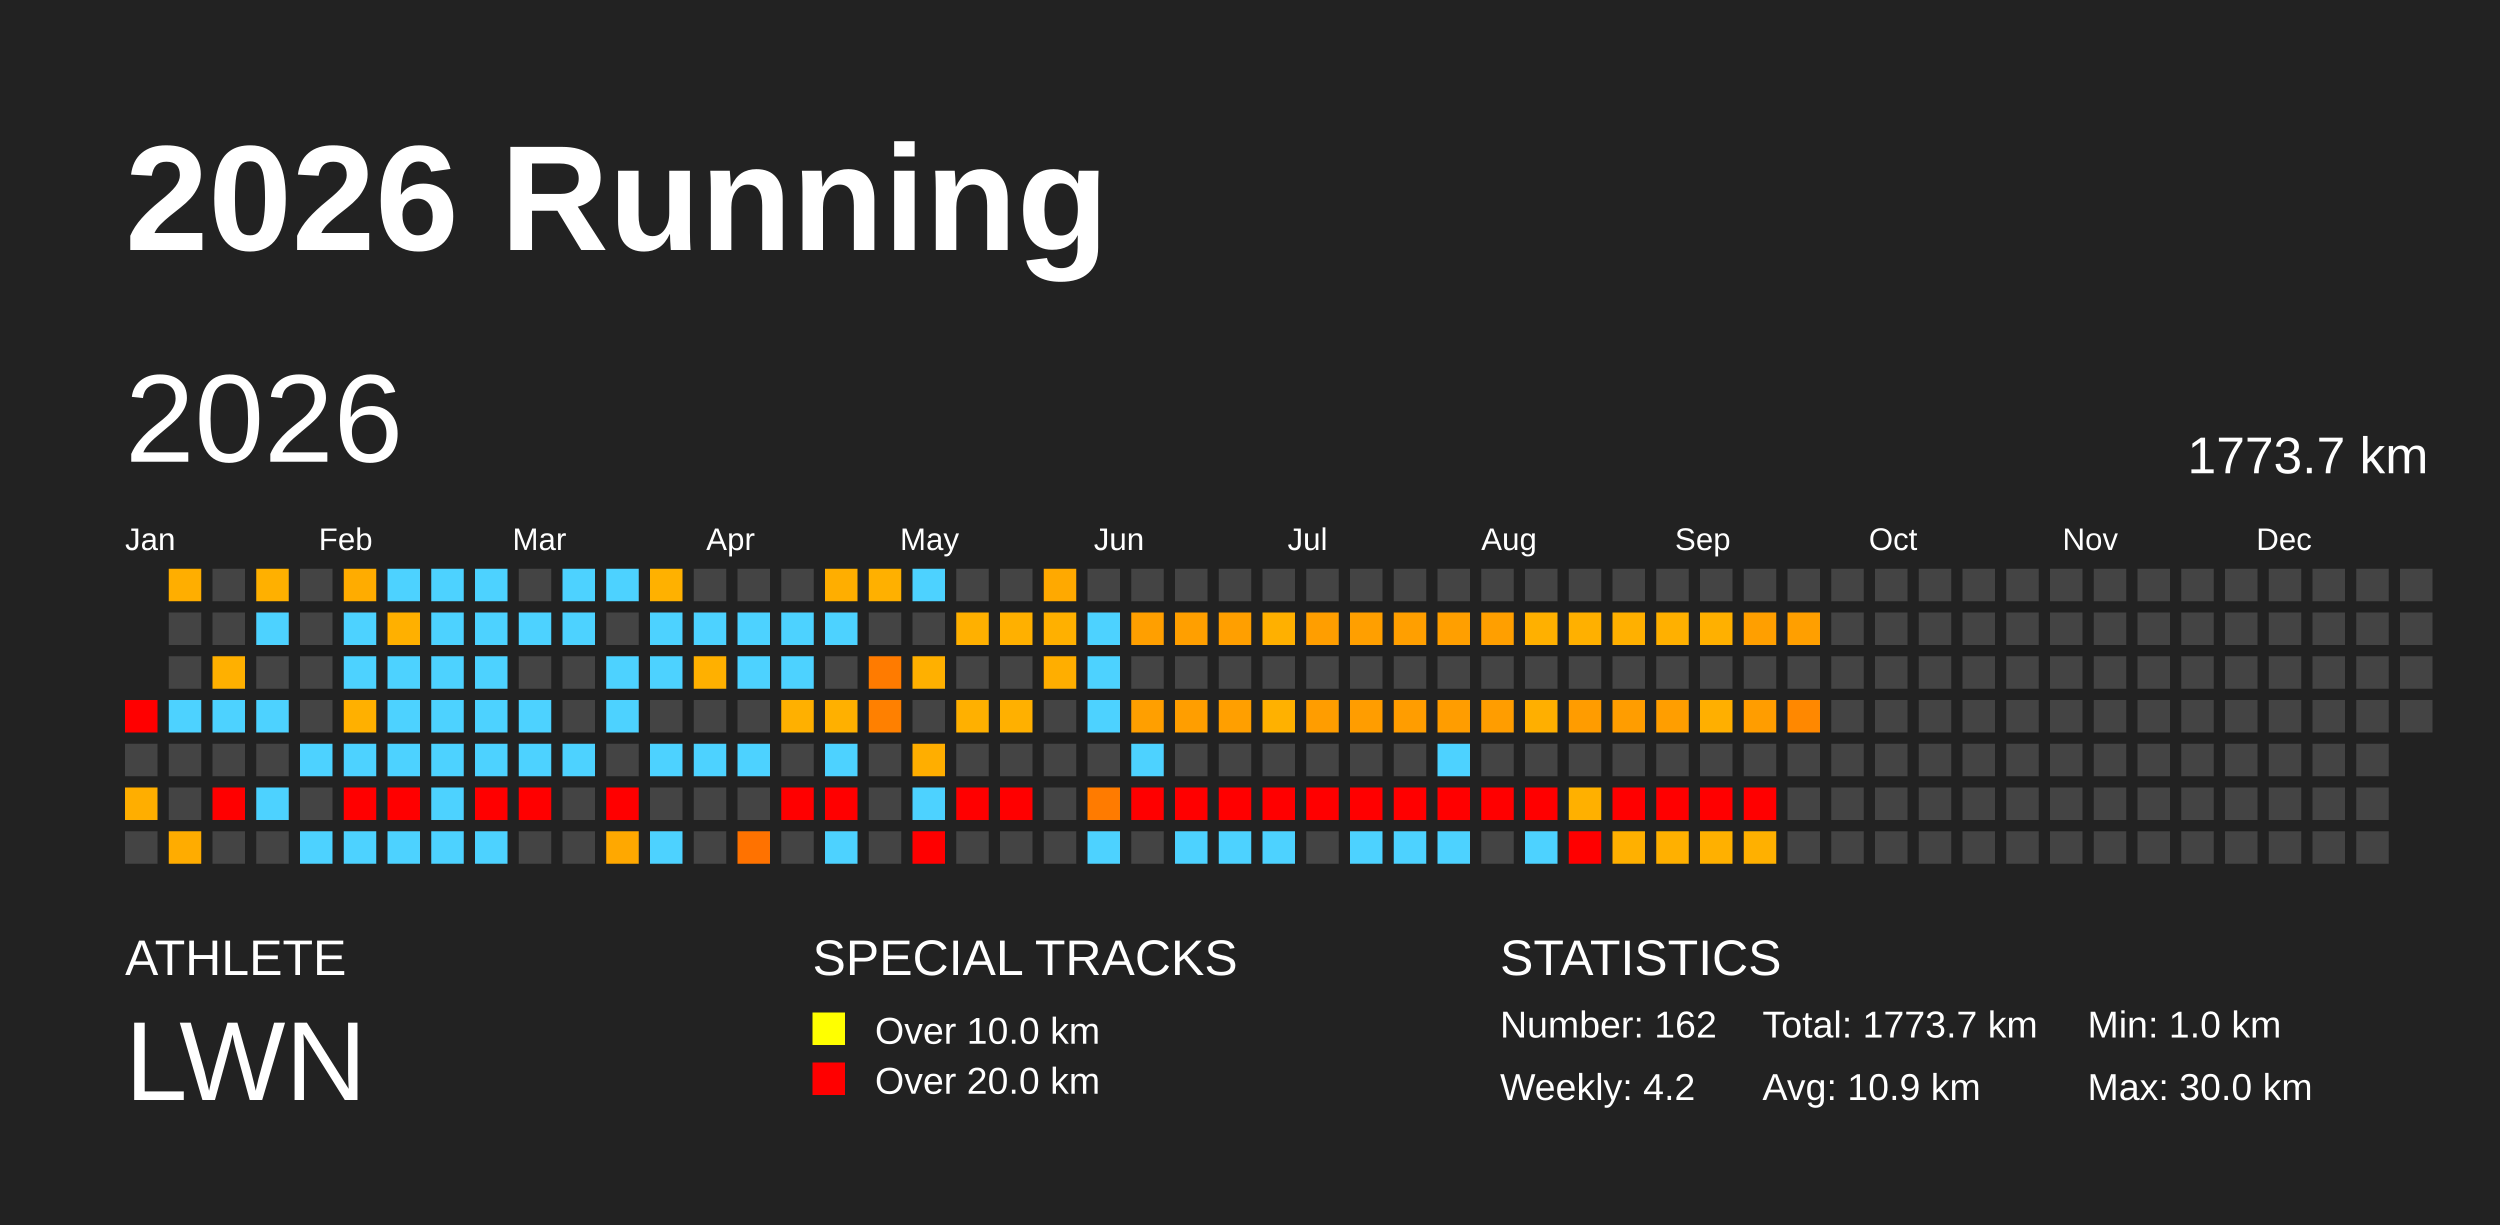
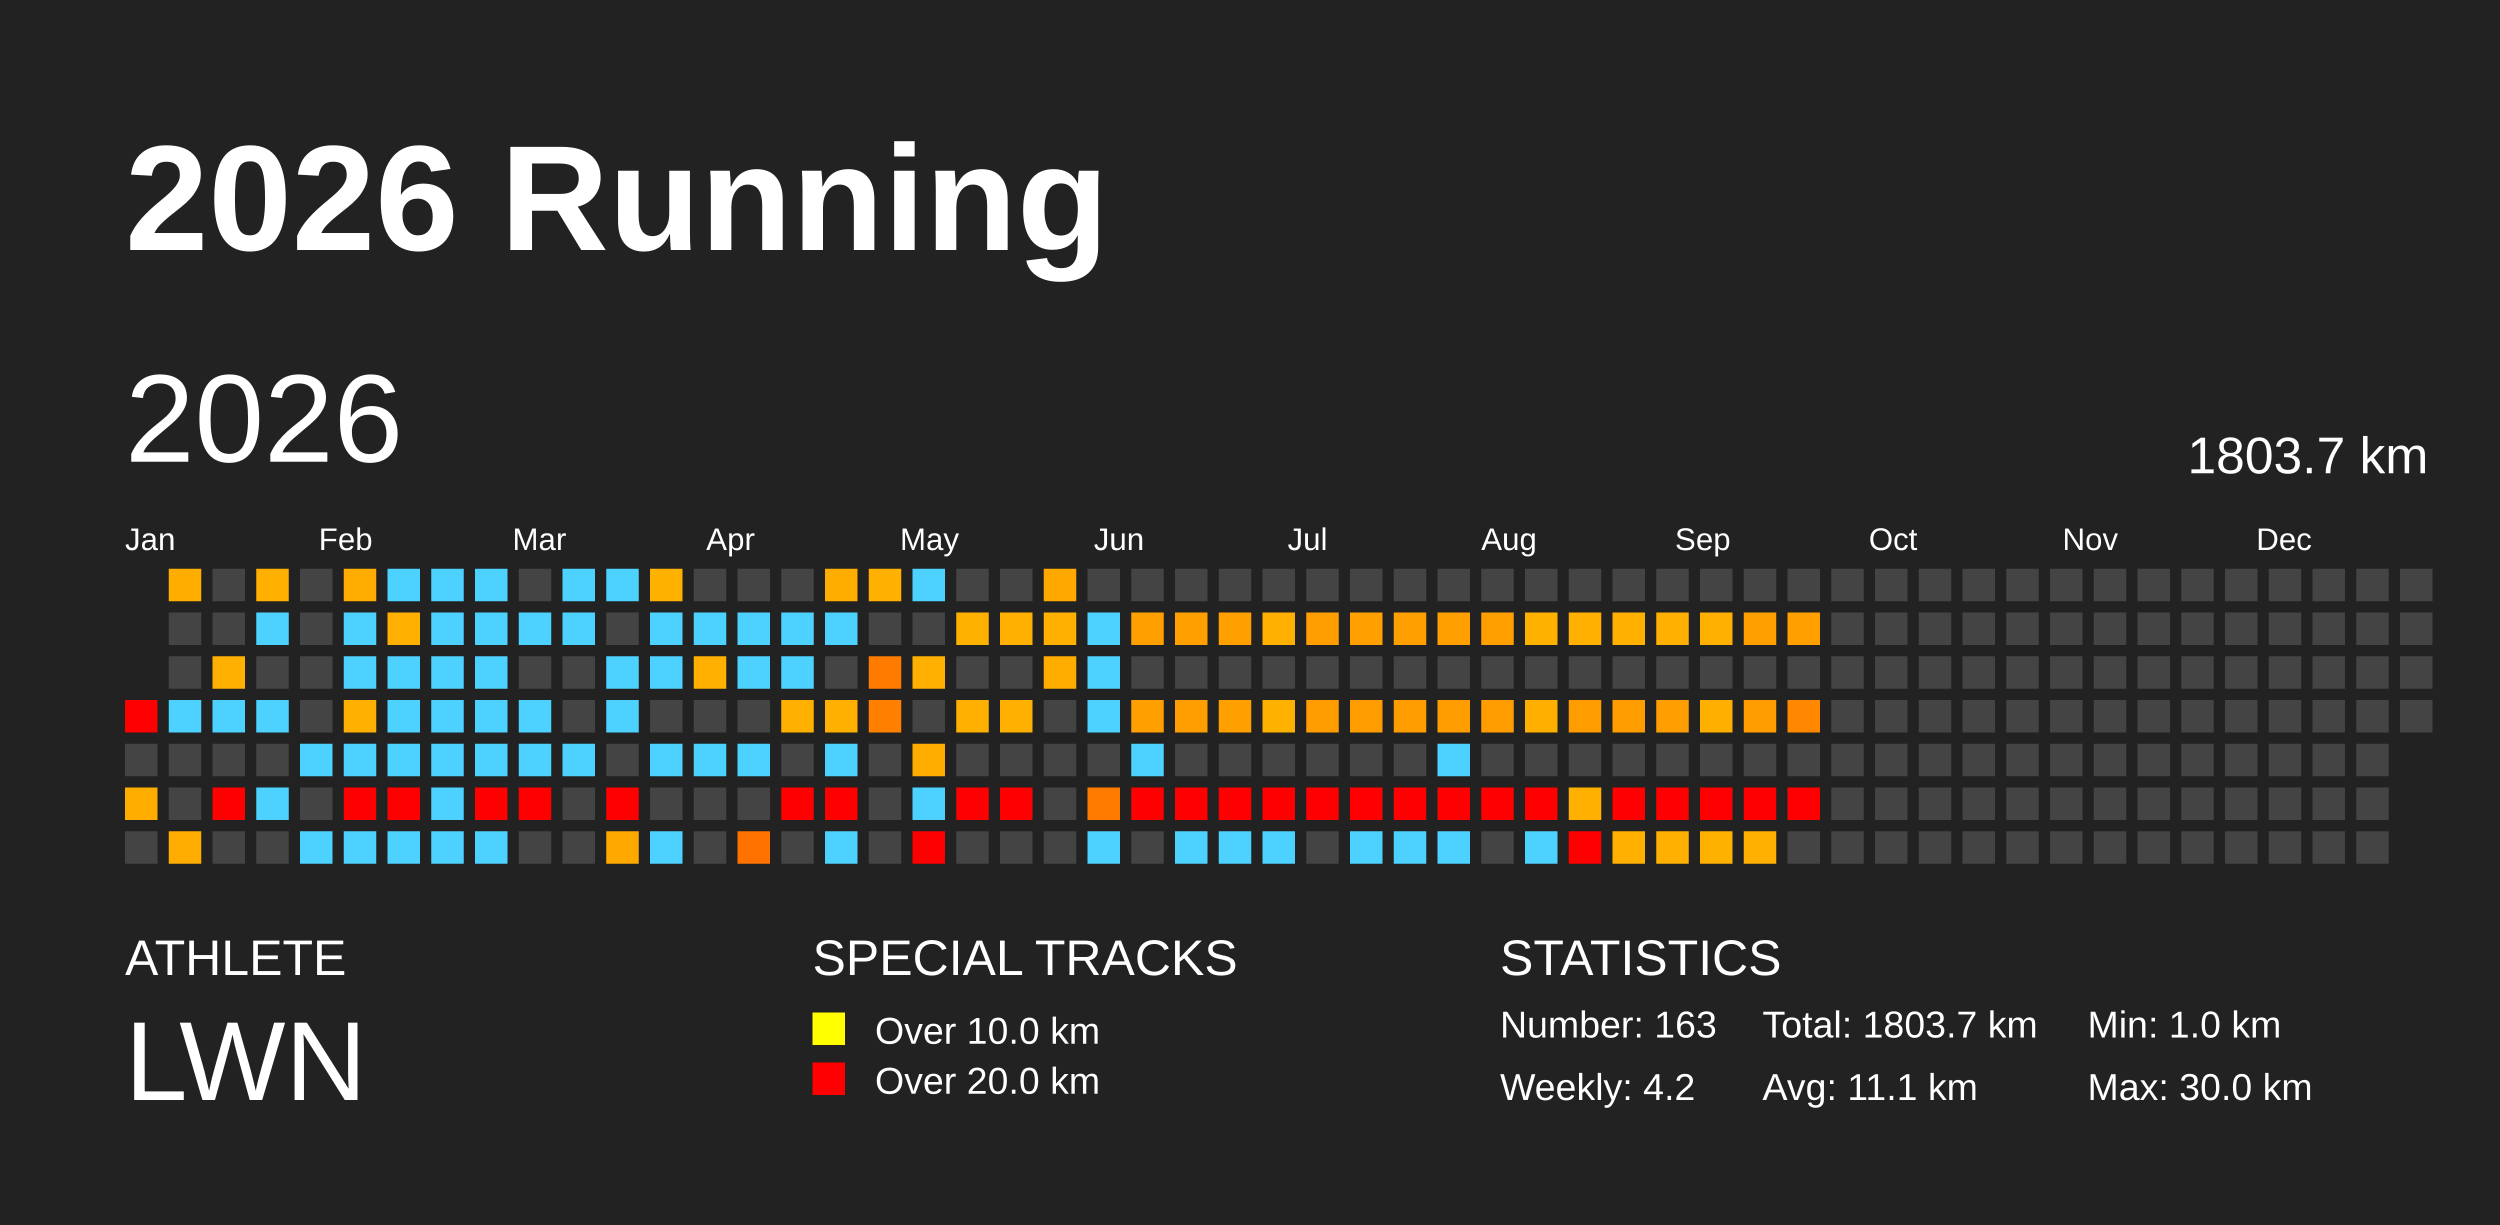
<svg xmlns="http://www.w3.org/2000/svg" baseProfile="full" height="98mm" version="1.1" viewBox="0,0,200,98" width="200mm">
  <defs />
  <rect fill="#222222" height="98" width="200" x="0" y="0" />
  <text fill="#FFFFFF" style="font-size:12px; font-family:Arial; font-weight:bold;" x="10" y="20">2026 Running</text>
  <text fill="#FFFFFF" style="font-size:4px; font-family:Arial" x="10" y="78">ATHLETE</text>
  <text fill="#FFFFFF" style="font-size:9px; font-family:Arial" x="10" y="88">LWN</text>
  <text fill="#FFFFFF" style="font-size:4px; font-family:Arial" x="65" y="78">SPECIAL TRACKS</text>
  <rect fill="yellow" height="2.6" width="2.6" x="65" y="81" />
  <text fill="#FFFFFF" style="font-size:3px; font-family:Arial" x="70" y="83.5">Over 10.0 km</text>
  <rect fill="red" height="2.6" width="2.6" x="65" y="85" />
  <text fill="#FFFFFF" style="font-size:3px; font-family:Arial" x="70" y="87.5">Over 20.0 km</text>
  <text fill="#FFFFFF" style="font-size:4px; font-family:Arial" x="120" y="78">STATISTICS</text>
-   <text fill="#FFFFFF" style="font-size:3px; font-family:Arial" x="120" y="83">Number: 162</text>
+   <text fill="#FFFFFF" style="font-size:3px; font-family:Arial" x="120" y="83">Number: 163</text>
  <text fill="#FFFFFF" style="font-size:3px; font-family:Arial" x="120" y="88">Weekly: 4.2</text>
-   <text fill="#FFFFFF" style="font-size:3px; font-family:Arial" x="141" y="83">Total: 1773.7 km</text>
-   <text fill="#FFFFFF" style="font-size:3px; font-family:Arial" x="141" y="88">Avg: 10.9 km</text>
+   <text fill="#FFFFFF" style="font-size:3px; font-family:Arial" x="141" y="83">Total: 1803.7 km</text>
+   <text fill="#FFFFFF" style="font-size:3px; font-family:Arial" x="141" y="88">Avg: 11.1 km</text>
  <text fill="#FFFFFF" style="font-size:3px; font-family:Arial" x="167" y="83">Min: 1.0 km</text>
  <text fill="#FFFFFF" style="font-size:3px; font-family:Arial" x="167" y="88">Max: 30.0 km</text>
  <text dominant-baseline="hanging" fill="#FFFFFF" style="font-size:10.0px; font-family:Arial;" x="10" y="30">2026</text>
-   <text dominant-baseline="hanging" fill="#FFFFFF" style="font-size:4.125px; font-family:Arial;" x="175" y="35">1773.7 km</text>
+   <text dominant-baseline="hanging" fill="#FFFFFF" style="font-size:4.125px; font-family:Arial;" x="175" y="35">1803.7 km</text>
  <text fill="#FFFFFF" style="font-size:2.5px; font-family:Arial" x="10.0" y="44">Jan</text>
  <text fill="#FFFFFF" style="font-size:2.5px; font-family:Arial" x="25.5" y="44">Feb</text>
  <text fill="#FFFFFF" style="font-size:2.5px; font-family:Arial" x="41.0" y="44">Mar</text>
  <text fill="#FFFFFF" style="font-size:2.5px; font-family:Arial" x="56.5" y="44">Apr</text>
  <text fill="#FFFFFF" style="font-size:2.5px; font-family:Arial" x="72.0" y="44">May</text>
  <text fill="#FFFFFF" style="font-size:2.5px; font-family:Arial" x="87.5" y="44">Jun</text>
  <text fill="#FFFFFF" style="font-size:2.5px; font-family:Arial" x="103.0" y="44">Jul</text>
  <text fill="#FFFFFF" style="font-size:2.5px; font-family:Arial" x="118.5" y="44">Aug</text>
  <text fill="#FFFFFF" style="font-size:2.5px; font-family:Arial" x="134.0" y="44">Sep</text>
  <text fill="#FFFFFF" style="font-size:2.5px; font-family:Arial" x="149.5" y="44">Oct</text>
  <text fill="#FFFFFF" style="font-size:2.5px; font-family:Arial" x="165.0" y="44">Nov</text>
  <text fill="#FFFFFF" style="font-size:2.5px; font-family:Arial" x="180.5" y="44">Dec</text>
  <rect fill="red" height="2.6" width="2.6" x="10.0" y="56.0" />
  <rect fill="#444444" height="2.6" width="2.6" x="10.0" y="59.5" />
  <rect fill="#ffae00" height="2.6" width="2.6" x="10.0" y="63.0" />
  <rect fill="#444444" height="2.6" width="2.6" x="10.0" y="66.5" />
  <rect fill="#ffae00" height="2.6" width="2.6" x="13.5" y="45.5" />
  <rect fill="#444444" height="2.6" width="2.6" x="13.5" y="49.0" />
  <rect fill="#444444" height="2.6" width="2.6" x="13.5" y="52.5" />
  <rect fill="#4dd2ff" height="2.6" width="2.6" x="13.5" y="56.0" />
  <rect fill="#444444" height="2.6" width="2.6" x="13.5" y="59.5" />
  <rect fill="#444444" height="2.6" width="2.6" x="13.5" y="63.0" />
  <rect fill="#ffac00" height="2.6" width="2.6" x="13.5" y="66.5" />
  <rect fill="#444444" height="2.6" width="2.6" x="17.0" y="45.5" />
  <rect fill="#444444" height="2.6" width="2.6" x="17.0" y="49.0" />
  <rect fill="#ffb000" height="2.6" width="2.6" x="17.0" y="52.5" />
  <rect fill="#4dd2ff" height="2.6" width="2.6" x="17.0" y="56.0" />
  <rect fill="#444444" height="2.6" width="2.6" x="17.0" y="59.5" />
  <rect fill="red" height="2.6" width="2.6" x="17.0" y="63.0" />
  <rect fill="#444444" height="2.6" width="2.6" x="17.0" y="66.5" />
  <rect fill="#ffb000" height="2.6" width="2.6" x="20.5" y="45.5" />
  <rect fill="#4dd2ff" height="2.6" width="2.6" x="20.5" y="49.0" />
  <rect fill="#444444" height="2.6" width="2.6" x="20.5" y="52.5" />
  <rect fill="#4dd2ff" height="2.6" width="2.6" x="20.5" y="56.0" />
  <rect fill="#444444" height="2.6" width="2.6" x="20.5" y="59.5" />
  <rect fill="#4dd2ff" height="2.6" width="2.6" x="20.5" y="63.0" />
  <rect fill="#444444" height="2.6" width="2.6" x="20.5" y="66.5" />
  <rect fill="#444444" height="2.6" width="2.6" x="24.0" y="45.5" />
  <rect fill="#444444" height="2.6" width="2.6" x="24.0" y="49.0" />
  <rect fill="#444444" height="2.6" width="2.6" x="24.0" y="52.5" />
  <rect fill="#444444" height="2.6" width="2.6" x="24.0" y="56.0" />
  <rect fill="#4dd2ff" height="2.6" width="2.6" x="24.0" y="59.5" />
  <rect fill="#444444" height="2.6" width="2.6" x="24.0" y="63.0" />
  <rect fill="#4dd2ff" height="2.6" width="2.6" x="24.0" y="66.5" />
  <rect fill="#ffac00" height="2.6" width="2.6" x="27.5" y="45.5" />
  <rect fill="#4dd2ff" height="2.6" width="2.6" x="27.5" y="49.0" />
  <rect fill="#4dd2ff" height="2.6" width="2.6" x="27.5" y="52.5" />
  <rect fill="#ffb000" height="2.6" width="2.6" x="27.5" y="56.0" />
  <rect fill="#4dd2ff" height="2.6" width="2.6" x="27.5" y="59.5" />
  <rect fill="red" height="2.6" width="2.6" x="27.5" y="63.0" />
  <rect fill="#4dd2ff" height="2.6" width="2.6" x="27.5" y="66.5" />
  <rect fill="#4dd2ff" height="2.6" width="2.6" x="31.0" y="45.5" />
  <rect fill="#ffb000" height="2.6" width="2.6" x="31.0" y="49.0" />
  <rect fill="#4dd2ff" height="2.6" width="2.6" x="31.0" y="52.5" />
  <rect fill="#4dd2ff" height="2.6" width="2.6" x="31.0" y="56.0" />
  <rect fill="#4dd2ff" height="2.6" width="2.6" x="31.0" y="59.5" />
  <rect fill="red" height="2.6" width="2.6" x="31.0" y="63.0" />
  <rect fill="#4dd2ff" height="2.6" width="2.6" x="31.0" y="66.5" />
  <rect fill="#4dd2ff" height="2.6" width="2.6" x="34.5" y="45.5" />
  <rect fill="#4dd2ff" height="2.6" width="2.6" x="34.5" y="49.0" />
  <rect fill="#4dd2ff" height="2.6" width="2.6" x="34.5" y="52.5" />
  <rect fill="#4dd2ff" height="2.6" width="2.6" x="34.5" y="56.0" />
  <rect fill="#4dd2ff" height="2.6" width="2.6" x="34.5" y="59.5" />
  <rect fill="#4dd2ff" height="2.6" width="2.6" x="34.5" y="63.0" />
  <rect fill="#4dd2ff" height="2.6" width="2.6" x="34.5" y="66.5" />
  <rect fill="#4dd2ff" height="2.6" width="2.6" x="38.0" y="45.5" />
  <rect fill="#4dd2ff" height="2.6" width="2.6" x="38.0" y="49.0" />
  <rect fill="#4dd2ff" height="2.6" width="2.6" x="38.0" y="52.5" />
  <rect fill="#4dd2ff" height="2.6" width="2.6" x="38.0" y="56.0" />
  <rect fill="#4dd2ff" height="2.6" width="2.6" x="38.0" y="59.5" />
  <rect fill="red" height="2.6" width="2.6" x="38.0" y="63.0" />
  <rect fill="#4dd2ff" height="2.6" width="2.6" x="38.0" y="66.5" />
  <rect fill="#444444" height="2.6" width="2.6" x="41.5" y="45.5" />
  <rect fill="#4dd2ff" height="2.6" width="2.6" x="41.5" y="49.0" />
  <rect fill="#444444" height="2.6" width="2.6" x="41.5" y="52.5" />
  <rect fill="#4dd2ff" height="2.6" width="2.6" x="41.5" y="56.0" />
  <rect fill="#4dd2ff" height="2.6" width="2.6" x="41.5" y="59.5" />
  <rect fill="red" height="2.6" width="2.6" x="41.5" y="63.0" />
  <rect fill="#444444" height="2.6" width="2.6" x="41.5" y="66.5" />
  <rect fill="#4dd2ff" height="2.6" width="2.6" x="45.0" y="45.5" />
  <rect fill="#4dd2ff" height="2.6" width="2.6" x="45.0" y="49.0" />
  <rect fill="#444444" height="2.6" width="2.6" x="45.0" y="52.5" />
  <rect fill="#444444" height="2.6" width="2.6" x="45.0" y="56.0" />
  <rect fill="#4dd2ff" height="2.6" width="2.6" x="45.0" y="59.5" />
  <rect fill="#444444" height="2.6" width="2.6" x="45.0" y="63.0" />
  <rect fill="#444444" height="2.6" width="2.6" x="45.0" y="66.5" />
  <rect fill="#4dd2ff" height="2.6" width="2.6" x="48.5" y="45.5" />
  <rect fill="#444444" height="2.6" width="2.6" x="48.5" y="49.0" />
  <rect fill="#4dd2ff" height="2.6" width="2.6" x="48.5" y="52.5" />
  <rect fill="#4dd2ff" height="2.6" width="2.6" x="48.5" y="56.0" />
  <rect fill="#444444" height="2.6" width="2.6" x="48.5" y="59.5" />
  <rect fill="red" height="2.6" width="2.6" x="48.5" y="63.0" />
  <rect fill="#ffa800" height="2.6" width="2.6" x="48.5" y="66.5" />
  <rect fill="#ffb100" height="2.6" width="2.6" x="52.0" y="45.5" />
  <rect fill="#4dd2ff" height="2.6" width="2.6" x="52.0" y="49.0" />
  <rect fill="#4dd2ff" height="2.6" width="2.6" x="52.0" y="52.5" />
  <rect fill="#444444" height="2.6" width="2.6" x="52.0" y="56.0" />
  <rect fill="#4dd2ff" height="2.6" width="2.6" x="52.0" y="59.5" />
  <rect fill="#444444" height="2.6" width="2.6" x="52.0" y="63.0" />
  <rect fill="#4dd2ff" height="2.6" width="2.6" x="52.0" y="66.5" />
  <rect fill="#444444" height="2.6" width="2.6" x="55.5" y="45.5" />
  <rect fill="#4dd2ff" height="2.6" width="2.6" x="55.5" y="49.0" />
  <rect fill="#ffb000" height="2.6" width="2.6" x="55.5" y="52.5" />
  <rect fill="#444444" height="2.6" width="2.6" x="55.5" y="56.0" />
  <rect fill="#4dd2ff" height="2.6" width="2.6" x="55.5" y="59.5" />
  <rect fill="#444444" height="2.6" width="2.6" x="55.5" y="63.0" />
  <rect fill="#444444" height="2.6" width="2.6" x="55.5" y="66.5" />
  <rect fill="#444444" height="2.6" width="2.6" x="59.0" y="45.5" />
  <rect fill="#4dd2ff" height="2.6" width="2.6" x="59.0" y="49.0" />
  <rect fill="#4dd2ff" height="2.6" width="2.6" x="59.0" y="52.5" />
  <rect fill="#444444" height="2.6" width="2.6" x="59.0" y="56.0" />
  <rect fill="#4dd2ff" height="2.6" width="2.6" x="59.0" y="59.5" />
  <rect fill="#444444" height="2.6" width="2.6" x="59.0" y="63.0" />
  <rect fill="#ff7200" height="2.6" width="2.6" x="59.0" y="66.5" />
  <rect fill="#444444" height="2.6" width="2.6" x="62.5" y="45.5" />
  <rect fill="#4dd2ff" height="2.6" width="2.6" x="62.5" y="49.0" />
  <rect fill="#4dd2ff" height="2.6" width="2.6" x="62.5" y="52.5" />
  <rect fill="#ffb000" height="2.6" width="2.6" x="62.5" y="56.0" />
  <rect fill="#444444" height="2.6" width="2.6" x="62.5" y="59.5" />
  <rect fill="red" height="2.6" width="2.6" x="62.5" y="63.0" />
  <rect fill="#444444" height="2.6" width="2.6" x="62.5" y="66.5" />
  <rect fill="#ffae00" height="2.6" width="2.6" x="66.0" y="45.5" />
  <rect fill="#4dd2ff" height="2.6" width="2.6" x="66.0" y="49.0" />
  <rect fill="#444444" height="2.6" width="2.6" x="66.0" y="52.5" />
  <rect fill="#ffb000" height="2.6" width="2.6" x="66.0" y="56.0" />
  <rect fill="#4dd2ff" height="2.6" width="2.6" x="66.0" y="59.5" />
  <rect fill="red" height="2.6" width="2.6" x="66.0" y="63.0" />
  <rect fill="#4dd2ff" height="2.6" width="2.6" x="66.0" y="66.5" />
  <rect fill="#ffb000" height="2.6" width="2.6" x="69.5" y="45.5" />
  <rect fill="#444444" height="2.6" width="2.6" x="69.5" y="49.0" />
  <rect fill="#ff7b00" height="2.6" width="2.6" x="69.5" y="52.5" />
  <rect fill="#ff8000" height="2.6" width="2.6" x="69.5" y="56.0" />
  <rect fill="#444444" height="2.6" width="2.6" x="69.5" y="59.5" />
  <rect fill="#444444" height="2.6" width="2.6" x="69.5" y="63.0" />
  <rect fill="#444444" height="2.6" width="2.6" x="69.5" y="66.5" />
  <rect fill="#4dd2ff" height="2.6" width="2.6" x="73.0" y="45.5" />
  <rect fill="#444444" height="2.6" width="2.6" x="73.0" y="49.0" />
  <rect fill="#ffb000" height="2.6" width="2.6" x="73.0" y="52.5" />
  <rect fill="#444444" height="2.6" width="2.6" x="73.0" y="56.0" />
  <rect fill="#ffae00" height="2.6" width="2.6" x="73.0" y="59.5" />
  <rect fill="#4dd2ff" height="2.6" width="2.6" x="73.0" y="63.0" />
  <rect fill="red" height="2.6" width="2.6" x="73.0" y="66.5" />
  <rect fill="#444444" height="2.6" width="2.6" x="76.5" y="45.5" />
-   <rect fill="#ffb000" height="2.6" width="2.6" x="76.5" y="49.0" />
+   <rect fill="#ffb100" height="2.6" width="2.6" x="76.5" y="49.0" />
  <rect fill="#444444" height="2.6" width="2.6" x="76.5" y="52.5" />
  <rect fill="#ffb000" height="2.6" width="2.6" x="76.5" y="56.0" />
  <rect fill="#444444" height="2.6" width="2.6" x="76.5" y="59.5" />
  <rect fill="red" height="2.6" width="2.6" x="76.5" y="63.0" />
  <rect fill="#444444" height="2.6" width="2.6" x="76.5" y="66.5" />
  <rect fill="#444444" height="2.6" width="2.6" x="80.0" y="45.5" />
  <rect fill="#ffb000" height="2.6" width="2.6" x="80.0" y="49.0" />
  <rect fill="#444444" height="2.6" width="2.6" x="80.0" y="52.5" />
  <rect fill="#ffb000" height="2.6" width="2.6" x="80.0" y="56.0" />
  <rect fill="#444444" height="2.6" width="2.6" x="80.0" y="59.5" />
  <rect fill="red" height="2.6" width="2.6" x="80.0" y="63.0" />
  <rect fill="#444444" height="2.6" width="2.6" x="80.0" y="66.5" />
  <rect fill="#ffa900" height="2.6" width="2.6" x="83.5" y="45.5" />
  <rect fill="#ffb000" height="2.6" width="2.6" x="83.5" y="49.0" />
  <rect fill="#ffae00" height="2.6" width="2.6" x="83.5" y="52.5" />
  <rect fill="#444444" height="2.6" width="2.6" x="83.5" y="56.0" />
  <rect fill="#444444" height="2.6" width="2.6" x="83.5" y="59.5" />
  <rect fill="#444444" height="2.6" width="2.6" x="83.5" y="63.0" />
  <rect fill="#444444" height="2.6" width="2.6" x="83.5" y="66.5" />
  <rect fill="#444444" height="2.6" width="2.6" x="87.0" y="45.5" />
  <rect fill="#4dd2ff" height="2.6" width="2.6" x="87.0" y="49.0" />
  <rect fill="#4dd2ff" height="2.6" width="2.6" x="87.0" y="52.5" />
  <rect fill="#4dd2ff" height="2.6" width="2.6" x="87.0" y="56.0" />
  <rect fill="#444444" height="2.6" width="2.6" x="87.0" y="59.5" />
  <rect fill="#ff7b00" height="2.6" width="2.6" x="87.0" y="63.0" />
  <rect fill="#4dd2ff" height="2.6" width="2.6" x="87.0" y="66.5" />
  <rect fill="#444444" height="2.6" width="2.6" x="90.5" y="45.5" />
  <rect fill="#ff9f00" height="2.6" width="2.6" x="90.5" y="49.0" />
  <rect fill="#444444" height="2.6" width="2.6" x="90.5" y="52.5" />
  <rect fill="#ff9f00" height="2.6" width="2.6" x="90.5" y="56.0" />
  <rect fill="#4dd2ff" height="2.6" width="2.6" x="90.5" y="59.5" />
  <rect fill="red" height="2.6" width="2.6" x="90.5" y="63.0" />
  <rect fill="#444444" height="2.6" width="2.6" x="90.5" y="66.5" />
  <rect fill="#444444" height="2.6" width="2.6" x="94.0" y="45.5" />
  <rect fill="#ff9f00" height="2.6" width="2.6" x="94.0" y="49.0" />
  <rect fill="#444444" height="2.6" width="2.6" x="94.0" y="52.5" />
  <rect fill="#ff9e00" height="2.6" width="2.6" x="94.0" y="56.0" />
  <rect fill="#444444" height="2.6" width="2.6" x="94.0" y="59.5" />
  <rect fill="red" height="2.6" width="2.6" x="94.0" y="63.0" />
  <rect fill="#4dd2ff" height="2.6" width="2.6" x="94.0" y="66.5" />
  <rect fill="#444444" height="2.6" width="2.6" x="97.5" y="45.5" />
  <rect fill="#ff9f00" height="2.6" width="2.6" x="97.5" y="49.0" />
  <rect fill="#444444" height="2.6" width="2.6" x="97.5" y="52.5" />
  <rect fill="#ff9f00" height="2.6" width="2.6" x="97.5" y="56.0" />
  <rect fill="#444444" height="2.6" width="2.6" x="97.5" y="59.5" />
  <rect fill="red" height="2.6" width="2.6" x="97.5" y="63.0" />
  <rect fill="#4dd2ff" height="2.6" width="2.6" x="97.5" y="66.5" />
  <rect fill="#444444" height="2.6" width="2.6" x="101.0" y="45.5" />
  <rect fill="#ffb000" height="2.6" width="2.6" x="101.0" y="49.0" />
  <rect fill="#444444" height="2.6" width="2.6" x="101.0" y="52.5" />
  <rect fill="#ffb100" height="2.6" width="2.6" x="101.0" y="56.0" />
  <rect fill="#444444" height="2.6" width="2.6" x="101.0" y="59.5" />
  <rect fill="red" height="2.6" width="2.6" x="101.0" y="63.0" />
  <rect fill="#4dd2ff" height="2.6" width="2.6" x="101.0" y="66.5" />
  <rect fill="#444444" height="2.6" width="2.6" x="104.5" y="45.5" />
  <rect fill="#ff9e00" height="2.6" width="2.6" x="104.5" y="49.0" />
  <rect fill="#444444" height="2.6" width="2.6" x="104.5" y="52.5" />
  <rect fill="#ff9d00" height="2.6" width="2.6" x="104.5" y="56.0" />
  <rect fill="#444444" height="2.6" width="2.6" x="104.5" y="59.5" />
  <rect fill="red" height="2.6" width="2.6" x="104.5" y="63.0" />
  <rect fill="#444444" height="2.6" width="2.6" x="104.5" y="66.5" />
  <rect fill="#444444" height="2.6" width="2.6" x="108.0" y="45.5" />
  <rect fill="#ff9f00" height="2.6" width="2.6" x="108.0" y="49.0" />
  <rect fill="#444444" height="2.6" width="2.6" x="108.0" y="52.5" />
  <rect fill="#ff9d00" height="2.6" width="2.6" x="108.0" y="56.0" />
  <rect fill="#444444" height="2.6" width="2.6" x="108.0" y="59.5" />
  <rect fill="red" height="2.6" width="2.6" x="108.0" y="63.0" />
  <rect fill="#4dd2ff" height="2.6" width="2.6" x="108.0" y="66.5" />
  <rect fill="#444444" height="2.6" width="2.6" x="111.5" y="45.5" />
  <rect fill="#ff9f00" height="2.6" width="2.6" x="111.5" y="49.0" />
  <rect fill="#444444" height="2.6" width="2.6" x="111.5" y="52.5" />
  <rect fill="#ff9d00" height="2.6" width="2.6" x="111.5" y="56.0" />
  <rect fill="#444444" height="2.6" width="2.6" x="111.5" y="59.5" />
  <rect fill="red" height="2.6" width="2.6" x="111.5" y="63.0" />
  <rect fill="#4dd2ff" height="2.6" width="2.6" x="111.5" y="66.5" />
  <rect fill="#444444" height="2.6" width="2.6" x="115.0" y="45.5" />
  <rect fill="#ff9f00" height="2.6" width="2.6" x="115.0" y="49.0" />
  <rect fill="#444444" height="2.6" width="2.6" x="115.0" y="52.5" />
  <rect fill="#ff9d00" height="2.6" width="2.6" x="115.0" y="56.0" />
  <rect fill="#4dd2ff" height="2.6" width="2.6" x="115.0" y="59.5" />
  <rect fill="red" height="2.6" width="2.6" x="115.0" y="63.0" />
  <rect fill="#4dd2ff" height="2.6" width="2.6" x="115.0" y="66.5" />
  <rect fill="#444444" height="2.6" width="2.6" x="118.5" y="45.5" />
  <rect fill="#ff9f00" height="2.6" width="2.6" x="118.5" y="49.0" />
  <rect fill="#444444" height="2.6" width="2.6" x="118.5" y="52.5" />
  <rect fill="#ff9d00" height="2.6" width="2.6" x="118.5" y="56.0" />
  <rect fill="#444444" height="2.6" width="2.6" x="118.5" y="59.5" />
  <rect fill="red" height="2.6" width="2.6" x="118.5" y="63.0" />
  <rect fill="#444444" height="2.6" width="2.6" x="118.5" y="66.5" />
  <rect fill="#444444" height="2.6" width="2.6" x="122.0" y="45.5" />
-   <rect fill="#ffb000" height="2.6" width="2.6" x="122.0" y="49.0" />
+   <rect fill="#ffb100" height="2.6" width="2.6" x="122.0" y="49.0" />
  <rect fill="#444444" height="2.6" width="2.6" x="122.0" y="52.5" />
  <rect fill="#ffaf00" height="2.6" width="2.6" x="122.0" y="56.0" />
  <rect fill="#444444" height="2.6" width="2.6" x="122.0" y="59.5" />
  <rect fill="red" height="2.6" width="2.6" x="122.0" y="63.0" />
  <rect fill="#4dd2ff" height="2.6" width="2.6" x="122.0" y="66.5" />
  <rect fill="#444444" height="2.6" width="2.6" x="125.5" y="45.5" />
  <rect fill="#ffb000" height="2.6" width="2.6" x="125.5" y="49.0" />
  <rect fill="#444444" height="2.6" width="2.6" x="125.5" y="52.5" />
  <rect fill="#ff9c00" height="2.6" width="2.6" x="125.5" y="56.0" />
  <rect fill="#444444" height="2.6" width="2.6" x="125.5" y="59.5" />
  <rect fill="#ffb000" height="2.6" width="2.6" x="125.5" y="63.0" />
  <rect fill="red" height="2.6" width="2.6" x="125.5" y="66.5" />
  <rect fill="#444444" height="2.6" width="2.6" x="129.0" y="45.5" />
  <rect fill="#ffb000" height="2.6" width="2.6" x="129.0" y="49.0" />
  <rect fill="#444444" height="2.6" width="2.6" x="129.0" y="52.5" />
  <rect fill="#ff9d00" height="2.6" width="2.6" x="129.0" y="56.0" />
  <rect fill="#444444" height="2.6" width="2.6" x="129.0" y="59.5" />
  <rect fill="red" height="2.6" width="2.6" x="129.0" y="63.0" />
  <rect fill="#ffb000" height="2.6" width="2.6" x="129.0" y="66.5" />
  <rect fill="#444444" height="2.6" width="2.6" x="132.5" y="45.5" />
  <rect fill="#ffb000" height="2.6" width="2.6" x="132.5" y="49.0" />
  <rect fill="#444444" height="2.6" width="2.6" x="132.5" y="52.5" />
  <rect fill="#ff9e00" height="2.6" width="2.6" x="132.5" y="56.0" />
  <rect fill="#444444" height="2.6" width="2.6" x="132.5" y="59.5" />
  <rect fill="red" height="2.6" width="2.6" x="132.5" y="63.0" />
  <rect fill="#ffb000" height="2.6" width="2.6" x="132.5" y="66.5" />
  <rect fill="#444444" height="2.6" width="2.6" x="136.0" y="45.5" />
  <rect fill="#ffb000" height="2.6" width="2.6" x="136.0" y="49.0" />
  <rect fill="#444444" height="2.6" width="2.6" x="136.0" y="52.5" />
  <rect fill="#ffaf00" height="2.6" width="2.6" x="136.0" y="56.0" />
  <rect fill="#444444" height="2.6" width="2.6" x="136.0" y="59.5" />
  <rect fill="red" height="2.6" width="2.6" x="136.0" y="63.0" />
-   <rect fill="#ffb000" height="2.6" width="2.6" x="136.0" y="66.5" />
+   <rect fill="#ffb100" height="2.6" width="2.6" x="136.0" y="66.5" />
  <rect fill="#444444" height="2.6" width="2.6" x="139.5" y="45.5" />
  <rect fill="#ff9f00" height="2.6" width="2.6" x="139.5" y="49.0" />
  <rect fill="#444444" height="2.6" width="2.6" x="139.5" y="52.5" />
  <rect fill="#ff9d00" height="2.6" width="2.6" x="139.5" y="56.0" />
  <rect fill="#444444" height="2.6" width="2.6" x="139.5" y="59.5" />
  <rect fill="red" height="2.6" width="2.6" x="139.5" y="63.0" />
  <rect fill="#ffb000" height="2.6" width="2.6" x="139.5" y="66.5" />
  <rect fill="#444444" height="2.6" width="2.6" x="143.0" y="45.5" />
  <rect fill="#ff9f00" height="2.6" width="2.6" x="143.0" y="49.0" />
  <rect fill="#444444" height="2.6" width="2.6" x="143.0" y="52.5" />
  <rect fill="#ff8800" height="2.6" width="2.6" x="143.0" y="56.0" />
  <rect fill="#444444" height="2.6" width="2.6" x="143.0" y="59.5" />
-   <rect fill="#444444" height="2.6" width="2.6" x="143.0" y="63.0" />
+   <rect fill="red" height="2.6" width="2.6" x="143.0" y="63.0" />
  <rect fill="#444444" height="2.6" width="2.6" x="143.0" y="66.5" />
  <rect fill="#444444" height="2.6" width="2.6" x="146.5" y="45.5" />
  <rect fill="#444444" height="2.6" width="2.6" x="146.5" y="49.0" />
  <rect fill="#444444" height="2.6" width="2.6" x="146.5" y="52.5" />
  <rect fill="#444444" height="2.6" width="2.6" x="146.5" y="56.0" />
  <rect fill="#444444" height="2.6" width="2.6" x="146.5" y="59.5" />
  <rect fill="#444444" height="2.6" width="2.6" x="146.5" y="63.0" />
  <rect fill="#444444" height="2.6" width="2.6" x="146.5" y="66.5" />
  <rect fill="#444444" height="2.6" width="2.6" x="150.0" y="45.5" />
  <rect fill="#444444" height="2.6" width="2.6" x="150.0" y="49.0" />
  <rect fill="#444444" height="2.6" width="2.6" x="150.0" y="52.5" />
  <rect fill="#444444" height="2.6" width="2.6" x="150.0" y="56.0" />
  <rect fill="#444444" height="2.6" width="2.6" x="150.0" y="59.5" />
  <rect fill="#444444" height="2.6" width="2.6" x="150.0" y="63.0" />
  <rect fill="#444444" height="2.6" width="2.6" x="150.0" y="66.5" />
  <rect fill="#444444" height="2.6" width="2.6" x="153.5" y="45.5" />
  <rect fill="#444444" height="2.6" width="2.6" x="153.5" y="49.0" />
  <rect fill="#444444" height="2.6" width="2.6" x="153.5" y="52.5" />
  <rect fill="#444444" height="2.6" width="2.6" x="153.5" y="56.0" />
  <rect fill="#444444" height="2.6" width="2.6" x="153.5" y="59.5" />
  <rect fill="#444444" height="2.6" width="2.6" x="153.5" y="63.0" />
  <rect fill="#444444" height="2.6" width="2.6" x="153.5" y="66.5" />
  <rect fill="#444444" height="2.6" width="2.6" x="157.0" y="45.5" />
  <rect fill="#444444" height="2.6" width="2.6" x="157.0" y="49.0" />
  <rect fill="#444444" height="2.6" width="2.6" x="157.0" y="52.5" />
  <rect fill="#444444" height="2.6" width="2.6" x="157.0" y="56.0" />
  <rect fill="#444444" height="2.6" width="2.6" x="157.0" y="59.5" />
  <rect fill="#444444" height="2.6" width="2.6" x="157.0" y="63.0" />
  <rect fill="#444444" height="2.6" width="2.6" x="157.0" y="66.5" />
  <rect fill="#444444" height="2.6" width="2.6" x="160.5" y="45.5" />
  <rect fill="#444444" height="2.6" width="2.6" x="160.5" y="49.0" />
  <rect fill="#444444" height="2.6" width="2.6" x="160.5" y="52.5" />
  <rect fill="#444444" height="2.6" width="2.6" x="160.5" y="56.0" />
  <rect fill="#444444" height="2.6" width="2.6" x="160.5" y="59.5" />
  <rect fill="#444444" height="2.6" width="2.6" x="160.5" y="63.0" />
  <rect fill="#444444" height="2.6" width="2.6" x="160.5" y="66.5" />
  <rect fill="#444444" height="2.6" width="2.6" x="164.0" y="45.5" />
  <rect fill="#444444" height="2.6" width="2.6" x="164.0" y="49.0" />
  <rect fill="#444444" height="2.6" width="2.6" x="164.0" y="52.5" />
  <rect fill="#444444" height="2.6" width="2.6" x="164.0" y="56.0" />
  <rect fill="#444444" height="2.6" width="2.6" x="164.0" y="59.5" />
  <rect fill="#444444" height="2.6" width="2.6" x="164.0" y="63.0" />
  <rect fill="#444444" height="2.6" width="2.6" x="164.0" y="66.5" />
  <rect fill="#444444" height="2.6" width="2.6" x="167.5" y="45.5" />
  <rect fill="#444444" height="2.6" width="2.6" x="167.5" y="49.0" />
  <rect fill="#444444" height="2.6" width="2.6" x="167.5" y="52.5" />
  <rect fill="#444444" height="2.6" width="2.6" x="167.5" y="56.0" />
  <rect fill="#444444" height="2.6" width="2.6" x="167.5" y="59.5" />
  <rect fill="#444444" height="2.6" width="2.6" x="167.5" y="63.0" />
  <rect fill="#444444" height="2.6" width="2.6" x="167.5" y="66.5" />
  <rect fill="#444444" height="2.6" width="2.6" x="171.0" y="45.5" />
  <rect fill="#444444" height="2.6" width="2.6" x="171.0" y="49.0" />
  <rect fill="#444444" height="2.6" width="2.6" x="171.0" y="52.5" />
  <rect fill="#444444" height="2.6" width="2.6" x="171.0" y="56.0" />
  <rect fill="#444444" height="2.6" width="2.6" x="171.0" y="59.5" />
  <rect fill="#444444" height="2.6" width="2.6" x="171.0" y="63.0" />
  <rect fill="#444444" height="2.6" width="2.6" x="171.0" y="66.5" />
  <rect fill="#444444" height="2.6" width="2.6" x="174.5" y="45.5" />
  <rect fill="#444444" height="2.6" width="2.6" x="174.5" y="49.0" />
  <rect fill="#444444" height="2.6" width="2.6" x="174.5" y="52.5" />
  <rect fill="#444444" height="2.6" width="2.6" x="174.5" y="56.0" />
  <rect fill="#444444" height="2.6" width="2.6" x="174.5" y="59.5" />
  <rect fill="#444444" height="2.6" width="2.6" x="174.5" y="63.0" />
  <rect fill="#444444" height="2.6" width="2.6" x="174.5" y="66.5" />
  <rect fill="#444444" height="2.6" width="2.6" x="178.0" y="45.5" />
  <rect fill="#444444" height="2.6" width="2.6" x="178.0" y="49.0" />
  <rect fill="#444444" height="2.6" width="2.6" x="178.0" y="52.5" />
  <rect fill="#444444" height="2.6" width="2.6" x="178.0" y="56.0" />
  <rect fill="#444444" height="2.6" width="2.6" x="178.0" y="59.5" />
  <rect fill="#444444" height="2.6" width="2.6" x="178.0" y="63.0" />
  <rect fill="#444444" height="2.6" width="2.6" x="178.0" y="66.5" />
  <rect fill="#444444" height="2.6" width="2.6" x="181.5" y="45.5" />
  <rect fill="#444444" height="2.6" width="2.6" x="181.5" y="49.0" />
  <rect fill="#444444" height="2.6" width="2.6" x="181.5" y="52.5" />
  <rect fill="#444444" height="2.6" width="2.6" x="181.5" y="56.0" />
  <rect fill="#444444" height="2.6" width="2.6" x="181.5" y="59.5" />
  <rect fill="#444444" height="2.6" width="2.6" x="181.5" y="63.0" />
  <rect fill="#444444" height="2.6" width="2.6" x="181.5" y="66.5" />
  <rect fill="#444444" height="2.6" width="2.6" x="185.0" y="45.5" />
  <rect fill="#444444" height="2.6" width="2.6" x="185.0" y="49.0" />
  <rect fill="#444444" height="2.6" width="2.6" x="185.0" y="52.5" />
  <rect fill="#444444" height="2.6" width="2.6" x="185.0" y="56.0" />
  <rect fill="#444444" height="2.6" width="2.6" x="185.0" y="59.5" />
  <rect fill="#444444" height="2.6" width="2.6" x="185.0" y="63.0" />
  <rect fill="#444444" height="2.6" width="2.6" x="185.0" y="66.5" />
  <rect fill="#444444" height="2.6" width="2.6" x="188.5" y="45.5" />
  <rect fill="#444444" height="2.6" width="2.6" x="188.5" y="49.0" />
  <rect fill="#444444" height="2.6" width="2.6" x="188.5" y="52.5" />
  <rect fill="#444444" height="2.6" width="2.6" x="188.5" y="56.0" />
  <rect fill="#444444" height="2.6" width="2.6" x="188.5" y="59.5" />
  <rect fill="#444444" height="2.6" width="2.6" x="188.5" y="63.0" />
  <rect fill="#444444" height="2.6" width="2.6" x="188.5" y="66.5" />
  <rect fill="#444444" height="2.6" width="2.6" x="192.0" y="45.5" />
  <rect fill="#444444" height="2.6" width="2.6" x="192.0" y="49.0" />
  <rect fill="#444444" height="2.6" width="2.6" x="192.0" y="52.5" />
  <rect fill="#444444" height="2.6" width="2.6" x="192.0" y="56.0" />
</svg>
